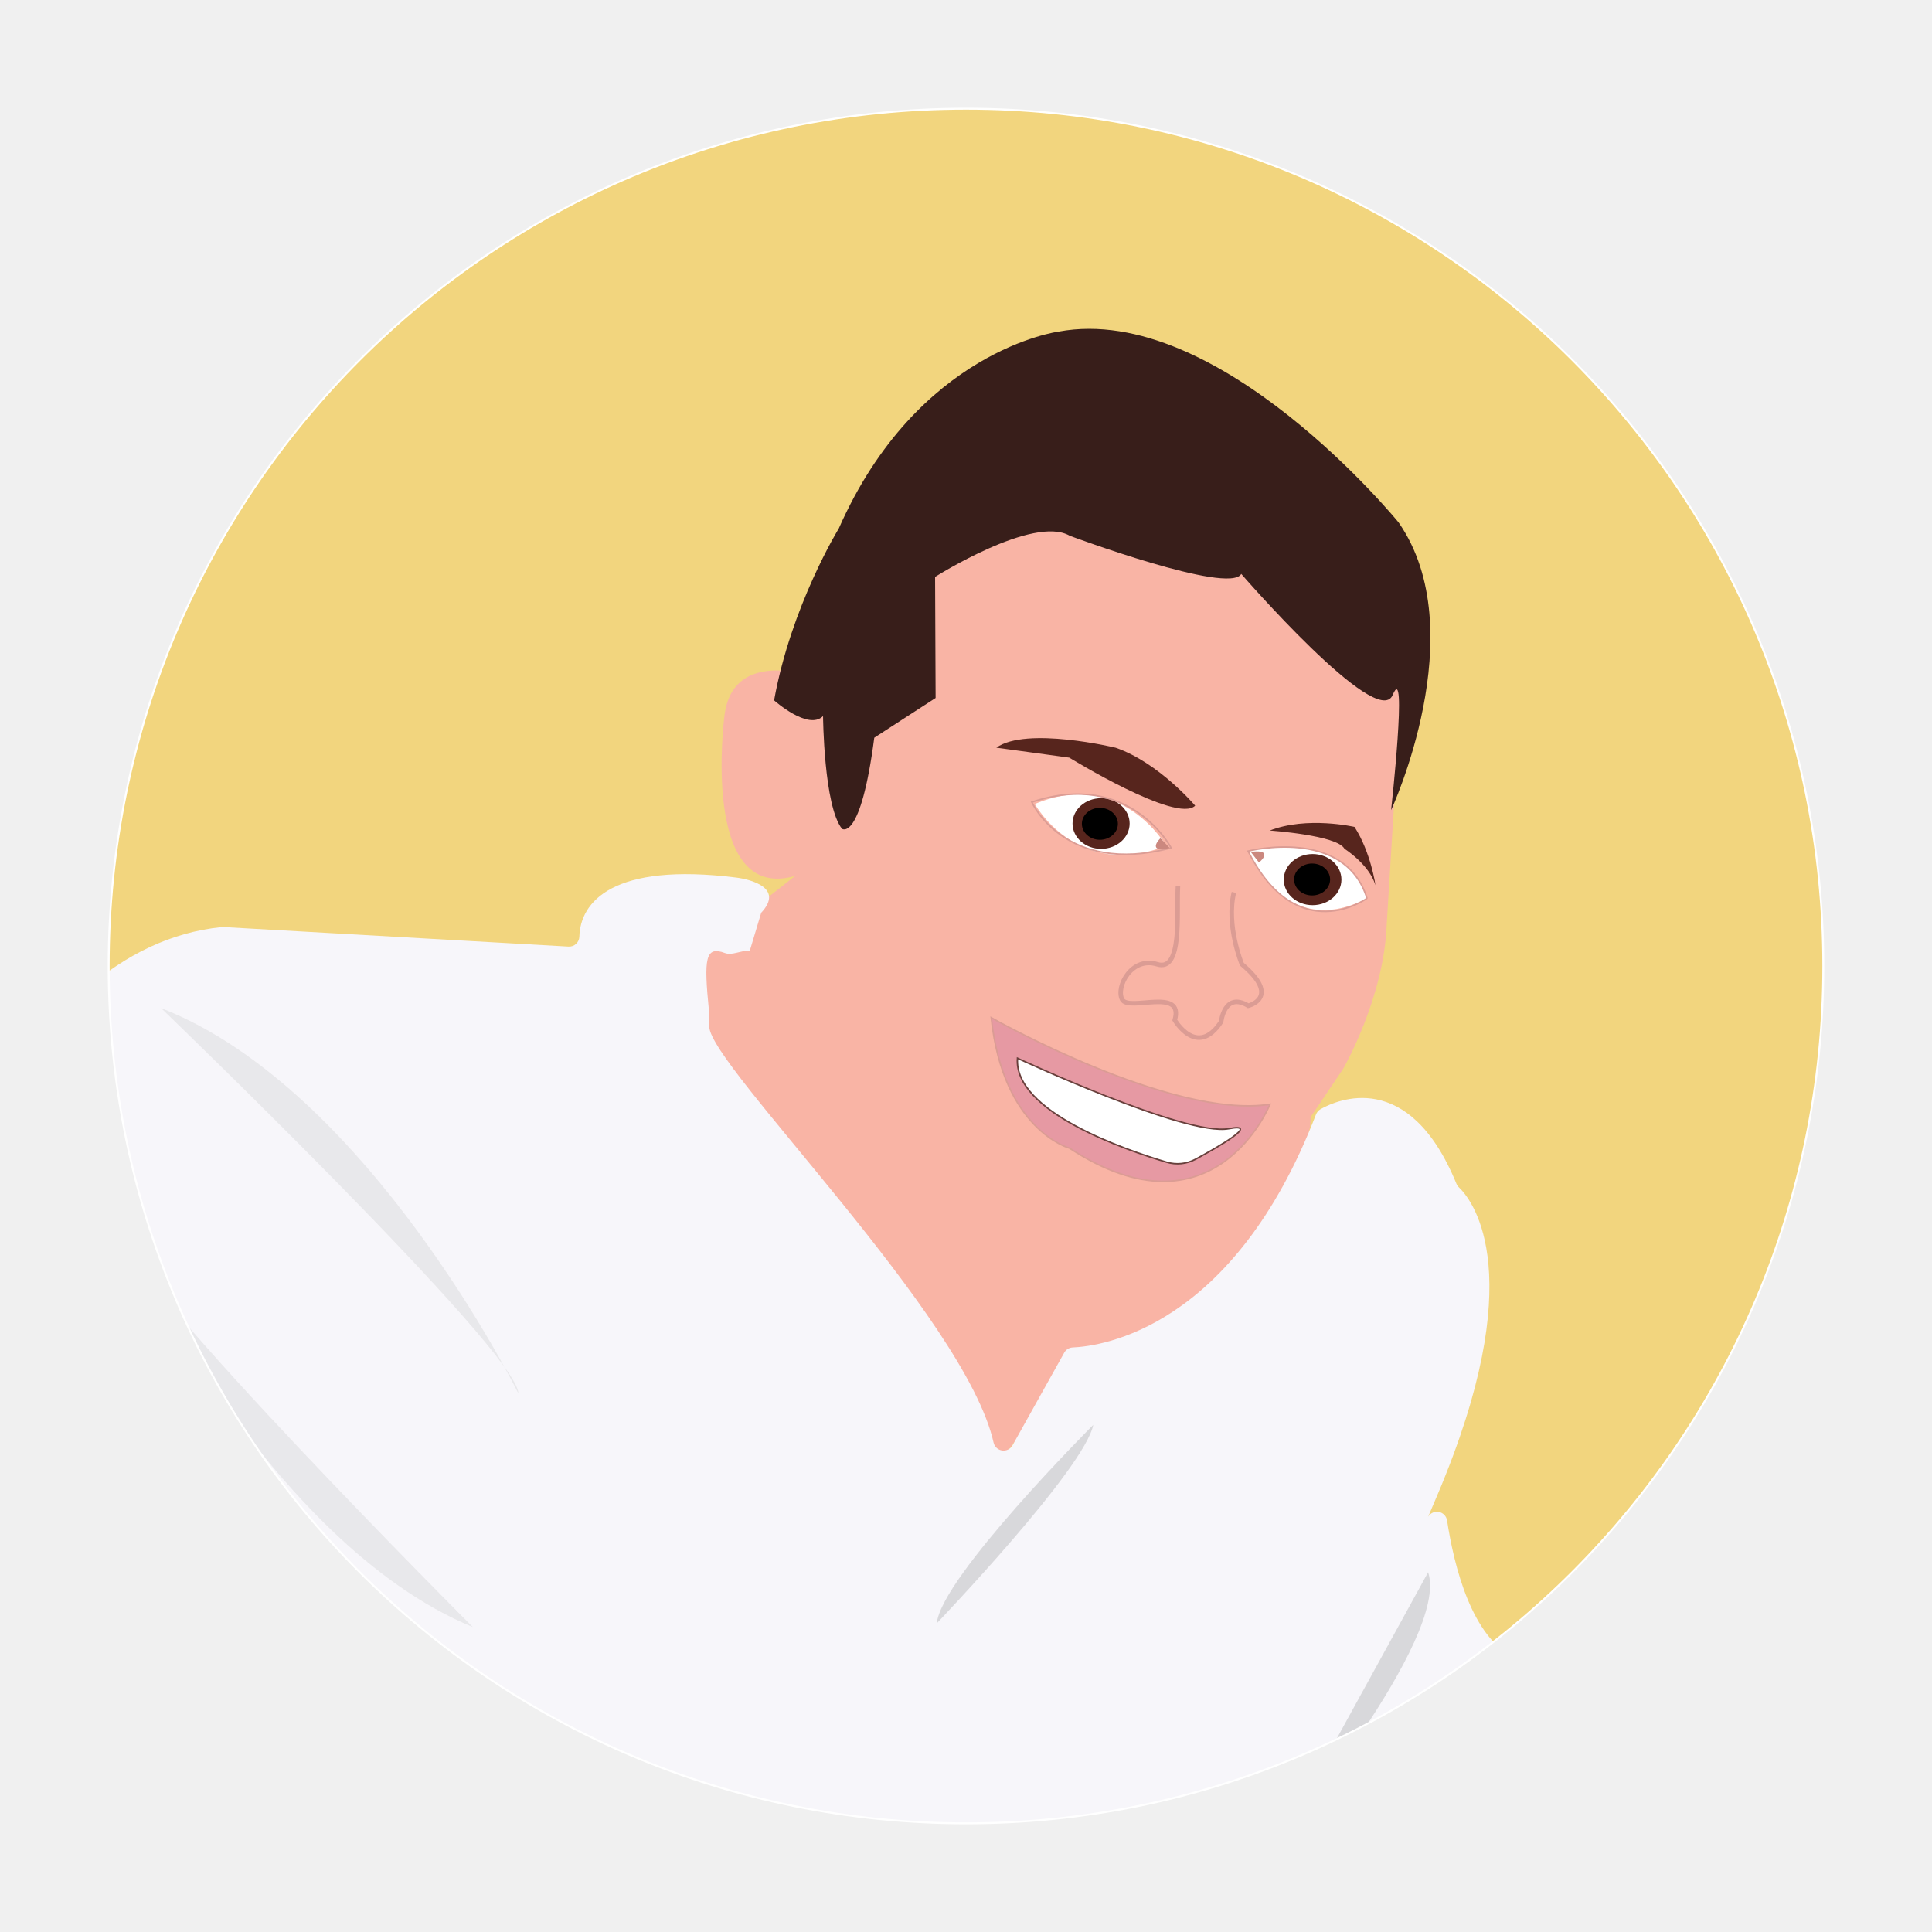
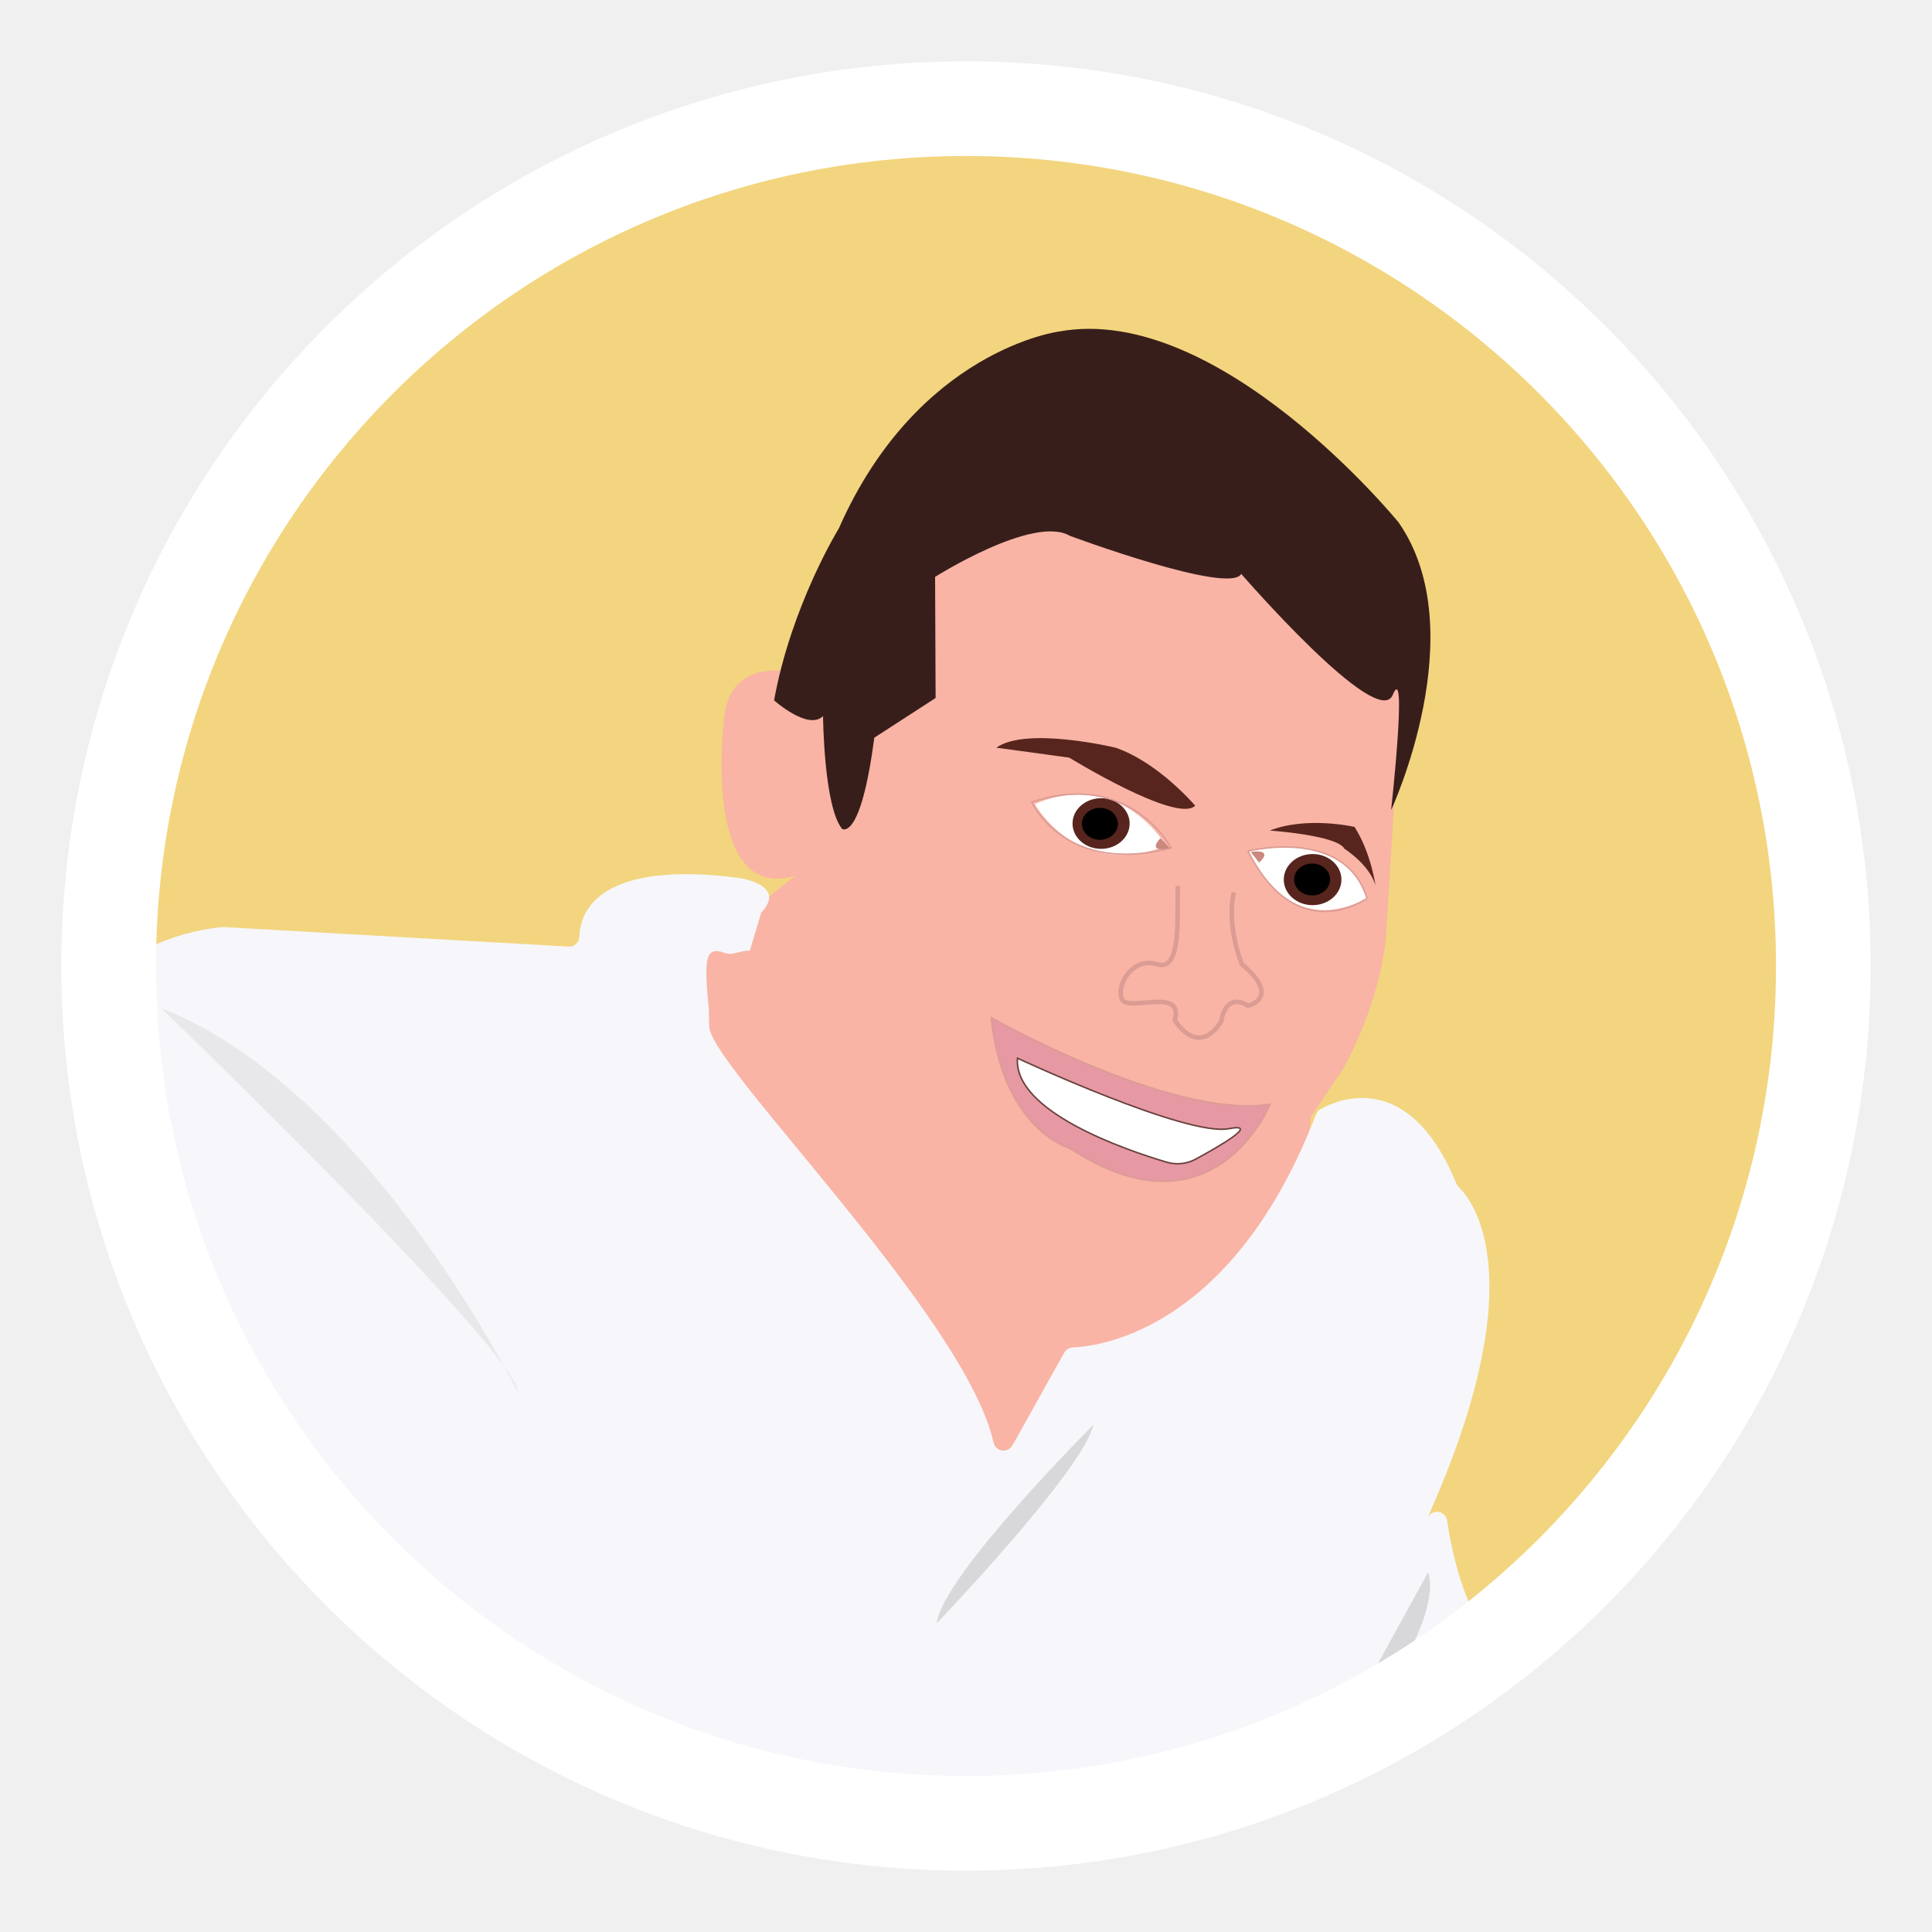
<svg xmlns="http://www.w3.org/2000/svg" id="Layer_2" data-name="Layer 2" viewBox="0 0 1000 1000">
  <defs>
    <style>
      .cls-1, .cls-3 {
        fill: #f2d57e;
      }

      .cls-1, .cls-18 {
        stroke: #fff;
+         stroke-width: 49px;
      }

      .cls-1, .cls-11, .cls-13, .cls-17, .cls-18, .cls-9 {
        stroke-miterlimit: 10;
      }

      .cls-11, .cls-18, .cls-2, .cls-9 {
        fill: none;
      }

      .cls-4 {
        clip-path: url(#clip-path);
      }

      .cls-5 {
        clip-path: url(#clip-path-2);
      }

      .cls-6 {
        fill: #f9b4a5;
      }

      .cls-7 {
        fill: #381e1a;
      }

      .cls-8 {
        fill: #57251d;
      }

      .cls-11, .cls-13, .cls-9 {
        stroke: #db9c94;
      }

      .cls-9 {
        stroke-width: 2.35px;
      }

      .cls-10, .cls-17 {
        fill: #fff;
      }

      .cls-11, .cls-13, .cls-17 {
        stroke-width: 0.78px;
      }

      .cls-12 {
        fill: #cb887f;
      }

      .cls-13 {
        fill: #e699a3;
      }

      .cls-14 {
        fill: #f7f6fa;
      }

      .cls-15 {
        fill: #dcdcdd;
      }

      .cls-15, .cls-16 {
        opacity: 0.54;
      }

      .cls-16 {
        fill: #bfbfc1;
      }

      .cls-17 {
        stroke: #68403c;
      }
    </style>
    <clipPath id="clip-path">
      <circle class="cls-1" cx="500" cy="500" r="443.75" />
    </clipPath>
    <clipPath id="clip-path-2">
      <rect class="cls-2" width="1000" height="1000" />
    </clipPath>
  </defs>
  <g>
    <circle class="cls-3" cx="500" cy="500" r="443.75" />
    <g class="cls-4">
      <g class="cls-5">
        <g id="Evan">
          <path class="cls-6" d="M411.49,453.41l-43.41,34.26S311,623.74,489.57,711.22l20.65,54.67L552.75,710s62,9.72,97.19-66.82c0,0,32.8-51,27.94-68S411.49,453.41,411.49,453.41Z" />
          <path class="cls-6" d="M449.42,360.69s-68.84-36.53-74.46,9.83c0,0-12.65,96.94,36.53,82.89l11.23,7s-15.45,94.13,30.91,134.87c0,0,61.82,91.32,116.61,95.53,0,0,19.67,8.43,46.36-21.07l78.67-116.61s21.08-36.53,22.48-74.46L726.18,341,595.53,230l-112.4,9.84Z" />
          <path class="cls-7" d="M400.67,362.5s17.69,15.8,25.34,8.15c0,0,.37,46.55,9.82,58.35,0,0,9.62,7,16.69-47.16l31.75-20.56L484,298.6s50.92-32.25,69.72-21.28c0,0,82.49,30.7,88.76,19.74,0,0,70.55,81.44,78.38,62.64s-.82,59.61-.82,59.61,43.05-92.49,3.89-148.88c0,0-92.93-114.13-175.93-98.81,0,0-73.12,9.53-113.85,101.94C434.14,273.56,409.49,313.6,400.67,362.5Z" />
          <path class="cls-8" d="M515.71,387l37.74,5.15s55.74,34.3,65.17,24.87c0,0-18.86-22.3-41.16-30C577.46,387,531.15,375.88,515.71,387Z" />
          <path class="cls-8" d="M657.2,429.89s34.93,2.36,38.7,9.44c0,0,12.75,8,16.05,18.88,0,0-2.36-17-10.86-30.2C701.09,428,676.55,422.34,657.2,429.89Z" />
          <path class="cls-9" d="M609.71,458.61c-.82,14.05,2.48,44.62-10.74,40.49s-21.48,11.57-18.18,18.18S613,510.67,608.06,528c0,0,11.57,19.83,24,.82,0,0,1.65-15.69,14.05-8.26,0,0,17.35-4.13-3.31-21.48,0,0-8.26-19.83-4.13-37.18" />
          <path class="cls-10" d="M535.61,416.15s21.86,39.78,68,21.64C603.58,437.79,580.41,397.36,535.61,416.15Z" />
          <ellipse class="cls-8" cx="569.92" cy="426.26" rx="14.78" ry="13.11" />
          <ellipse cx="569.3" cy="426.41" rx="9.32" ry="8.26" />
          <path class="cls-11" d="M534.05,415.16s17,38.25,72.14,23.72C606.19,438.88,584.89,398.21,534.05,415.16Z" />
          <path class="cls-10" d="M646,440.54s18.53,46.89,61.55,24.41C707.57,465,700.34,429.69,646,440.54Z" />
          <ellipse class="cls-8" cx="679.4" cy="455.28" rx="14.92" ry="13.23" />
          <ellipse cx="679.14" cy="455.22" rx="9.32" ry="8.26" />
          <path class="cls-11" d="M646,440.54s50-12.81,61.55,24.41C707.57,465,671.49,491.16,646,440.54Z" />
          <path class="cls-12" d="M600.64,433.86s-3.3,3.11-2.13,4.85,6.9.17,6.9.17Z" />
          <path class="cls-12" d="M651.64,446.43s3.59-2.76,2.61-4.61-6.86-.86-6.86-.86Z" />
          <path class="cls-13" d="M513.07,526.76s93.31,52.79,144.27,44.81c0,0-28.85,71.83-103.75,22.72C553.59,594.29,519.21,585.08,513.07,526.76Z" />
          <path class="cls-14" d="M394,472.43,388.12,492c-5.08,0-9.16,2.68-12.87,1.29-10.23-3.83-11,2.75-8.3,29.78.12,1.12-.28-6.8.16,8.37.6,20.41,132.64,150.08,147.18,215.31a5.3,5.3,0,0,0,9.79,1.35l26.76-47.94a5.27,5.27,0,0,1,4.38-2.72c14.76-.62,83.12-9.64,125.94-120.61a5.41,5.41,0,0,1,2.35-2.73c8.37-4.74,45.68-21.56,70.32,38.54a5.5,5.5,0,0,0,1.29,1.93c5.46,5.13,36.4,40.44-6.92,149q-2,5.11-4.31,10.47c-40.61,95.62-18.45,43.39-5,11.64A5.3,5.3,0,0,1,749,787c3.6,23.58,12.78,60.93,35.4,71.26a5.19,5.19,0,0,1,2.94,4.82l-1.5,100.2a5.31,5.31,0,0,1-5.23,5.23l-153.55,2.23a5.32,5.32,0,0,1-4.45-8.34h0c3.83-5.52-4-11.57-8.38-6.49l-9.83,11.39a5.31,5.31,0,0,1-4,1.84H281.78a5.3,5.3,0,0,1-5.25-4.51l-4.43-29c-1-6.49-10.56-5.76-10.56.8v25.66a5.3,5.3,0,0,1-5.31,5.31H-129.43a5.31,5.31,0,0,1-5.07-6.89l96.54-310S7.18,490.72,114.8,479.85a6,6,0,0,1,1,0l178.46,10.1a5.29,5.29,0,0,0,5.61-5.11c.48-17.95,17.23-38.61,81.18-30.61C387.94,455.08,406.16,459.41,394,472.43Z" />
          <path class="cls-15" d="M28.76,688.41s74.47,159.08,181.09,203.08C209.85,891.49,28.76,710.41,28.76,688.41Z" />
          <path class="cls-15" d="M63.65,639.09s74.46,159.08,181.08,203.08C244.73,842.17,63.65,661.09,63.65,639.09Z" />
          <path class="cls-15" d="M268.34,721.3s-77.53-157.61-185-199.54C83.35,521.76,267.91,699.31,268.34,721.3Z" />
          <path class="cls-16" d="M-27.88,808.38,5.81,966l-46.92,3.61S-39.91,824-27.88,808.38Z" />
          <path class="cls-16" d="M565.88,737.51s-78.75,78.75-81,102.71C484.85,840.22,561.31,760.34,565.88,737.51Z" />
          <path class="cls-16" d="M739.19,813.79l-77,140.15S750.56,847.88,739.19,813.79Z" />
          <path class="cls-16" d="M739.19,897.13l-39.14,55.55S746.77,942.58,739.19,897.13Z" />
          <path class="cls-16" d="M768.23,937.53l-22.72,24S768.23,964.05,768.23,937.53Z" />
          <path class="cls-17" d="M526.64,547.73S614,588.44,636.06,584.2c16.42-3.16-5.1,9.23-17.17,15.77a19.73,19.73,0,0,1-15,1.58C582.36,595.17,524.57,575.37,526.64,547.73Z" />
        </g>
      </g>
    </g>
    <circle class="cls-18" cx="500" cy="500" r="443.75" />
  </g>
</svg>
